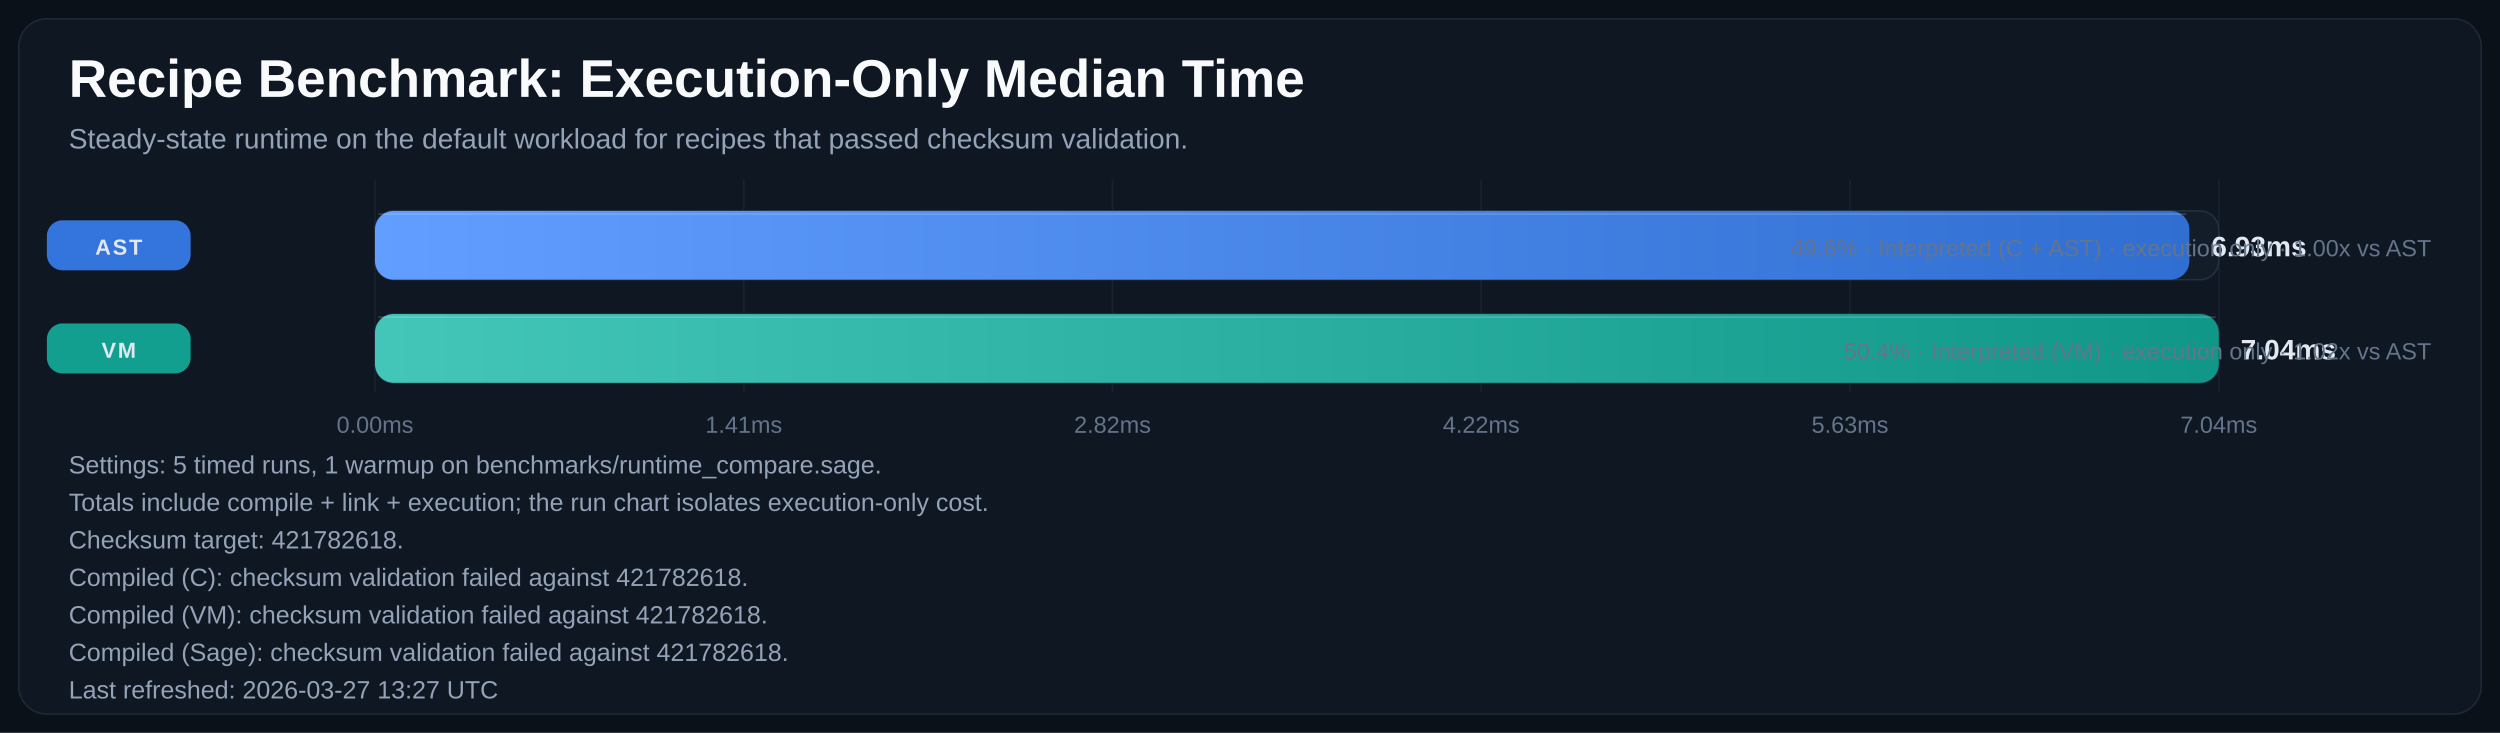
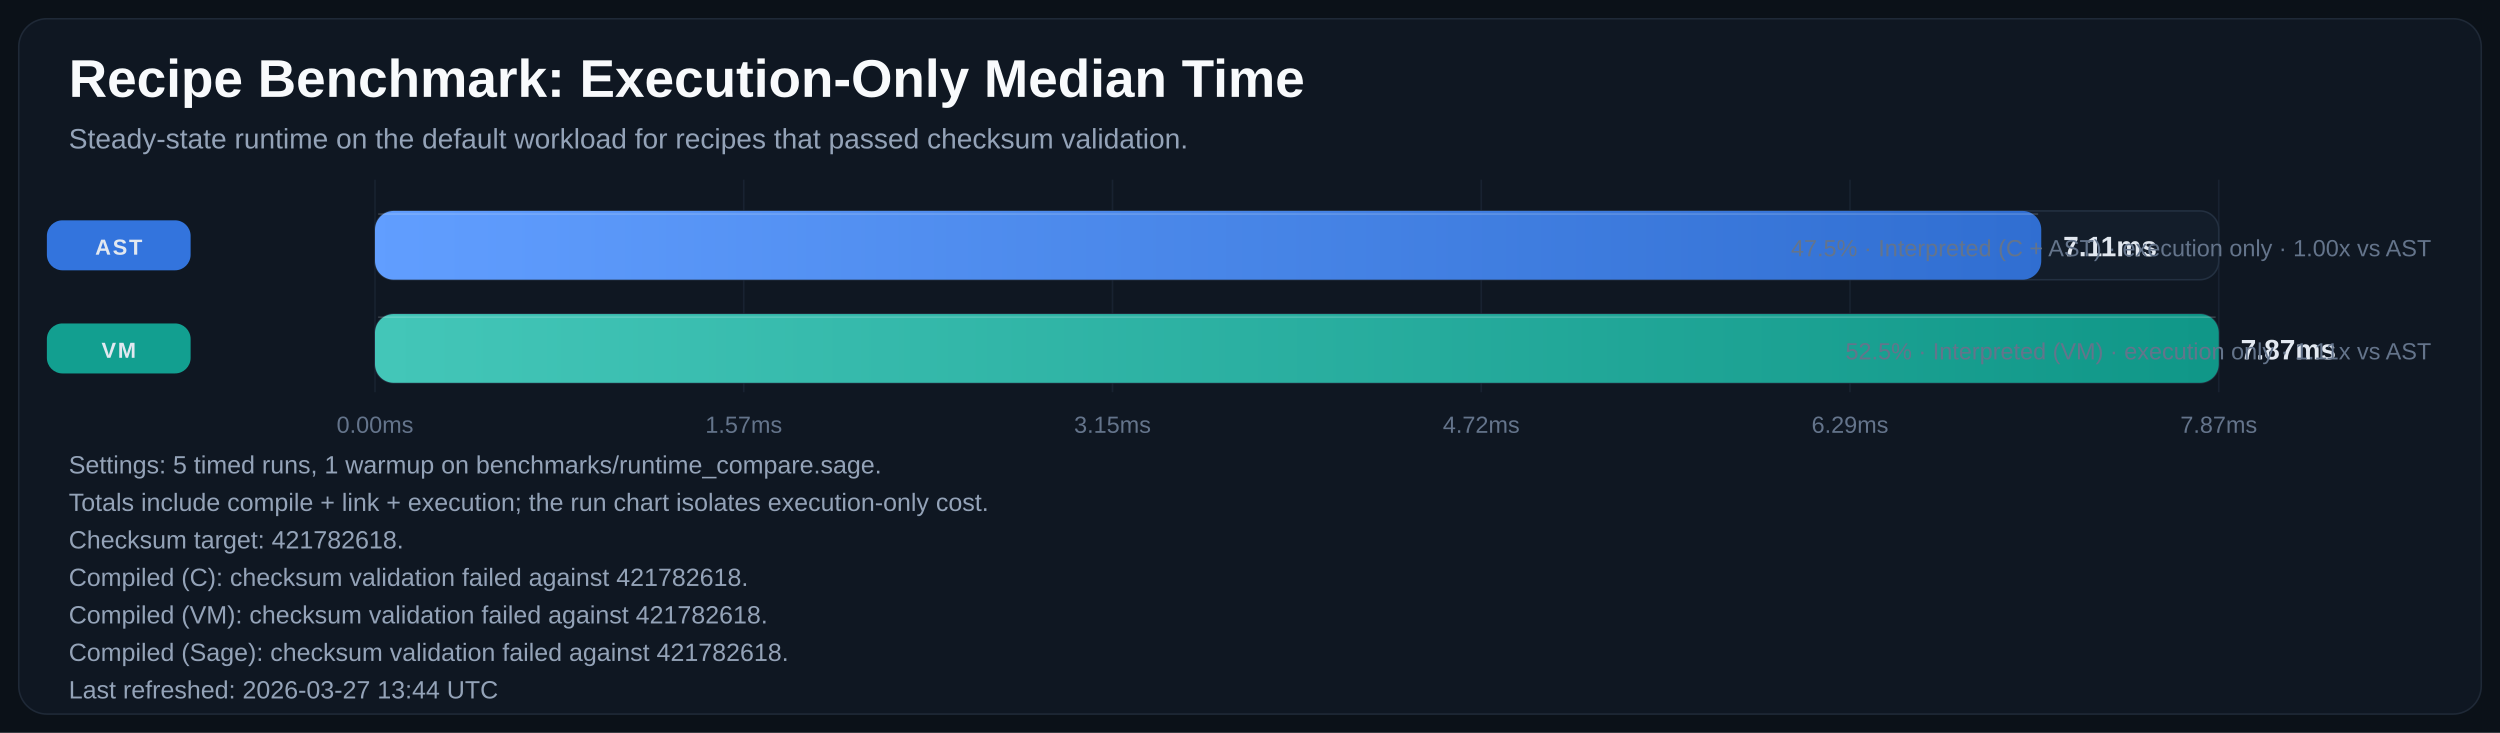
<svg xmlns="http://www.w3.org/2000/svg" width="1600" height="469" viewBox="0 0 1600 469" role="img" aria-labelledby="title desc">
  <defs>
    <linearGradient id="bar-gradient-0" x1="0%" y1="0%" x2="100%" y2="0%">
      <stop offset="0%" stop-color="#619EFF" />
      <stop offset="100%" stop-color="#306ED1" />
    </linearGradient>
    <linearGradient id="bar-gradient-1" x1="0%" y1="0%" x2="100%" y2="0%">
      <stop offset="0%" stop-color="#43C6B8" />
      <stop offset="100%" stop-color="#109788" />
    </linearGradient>
  </defs>
  <rect width="100%" height="100%" fill="#0B1118" />
  <rect x="12" y="12" width="1576" height="445" rx="18" fill="#0F1722" stroke="#1F2937" />
  <text x="44" y="62" fill="#F8FAFC" font-size="34" font-family="Segoe UI, Arial, sans-serif" font-weight="700">Recipe Benchmark: Execution-Only Median Time</text>
  <text x="44" y="95" fill="#94A3B8" font-size="18" font-family="Segoe UI, Arial, sans-serif">Steady-state runtime on the default workload for recipes that passed checksum validation.</text>
  <line x1="240.0" y1="115" x2="240.0" y2="251" stroke="#182231" stroke-width="1" />
  <text x="240.0" y="277" text-anchor="middle" fill="#64748B" font-size="15" font-family="Segoe UI, Arial, sans-serif">0.00ms</text>
  <line x1="476.0" y1="115" x2="476.0" y2="251" stroke="#182231" stroke-width="1" />
-   <text x="476.0" y="277" text-anchor="middle" fill="#64748B" font-size="15" font-family="Segoe UI, Arial, sans-serif">1.41ms</text>
+   <text x="476.0" y="277" text-anchor="middle" fill="#64748B" font-size="15" font-family="Segoe UI, Arial, sans-serif">1.57ms</text>
  <line x1="712.0" y1="115" x2="712.0" y2="251" stroke="#182231" stroke-width="1" />
-   <text x="712.0" y="277" text-anchor="middle" fill="#64748B" font-size="15" font-family="Segoe UI, Arial, sans-serif">2.82ms</text>
+   <text x="712.0" y="277" text-anchor="middle" fill="#64748B" font-size="15" font-family="Segoe UI, Arial, sans-serif">3.15ms</text>
  <line x1="948.0" y1="115" x2="948.0" y2="251" stroke="#182231" stroke-width="1" />
-   <text x="948.0" y="277" text-anchor="middle" fill="#64748B" font-size="15" font-family="Segoe UI, Arial, sans-serif">4.22ms</text>
+   <text x="948.0" y="277" text-anchor="middle" fill="#64748B" font-size="15" font-family="Segoe UI, Arial, sans-serif">4.72ms</text>
  <line x1="1184.0" y1="115" x2="1184.0" y2="251" stroke="#182231" stroke-width="1" />
-   <text x="1184.0" y="277" text-anchor="middle" fill="#64748B" font-size="15" font-family="Segoe UI, Arial, sans-serif">5.63ms</text>
+   <text x="1184.0" y="277" text-anchor="middle" fill="#64748B" font-size="15" font-family="Segoe UI, Arial, sans-serif">6.29ms</text>
  <line x1="1420.0" y1="115" x2="1420.0" y2="251" stroke="#182231" stroke-width="1" />
-   <text x="1420.0" y="277" text-anchor="middle" fill="#64748B" font-size="15" font-family="Segoe UI, Arial, sans-serif">7.04ms</text>
+   <text x="1420.0" y="277" text-anchor="middle" fill="#64748B" font-size="15" font-family="Segoe UI, Arial, sans-serif">7.87ms</text>
  <rect x="30" y="141.0" width="92" height="32" rx="10" fill="#3479E6" opacity="0.95" />
  <text x="76.0" y="163.0" text-anchor="middle" fill="#E2E8F0" font-size="14" font-family="Segoe UI, Arial, sans-serif" font-weight="700" letter-spacing="1.1">AST</text>
  <rect x="240" y="135" width="1180" height="44" rx="12" fill="#131D2A" stroke="#233041" />
-   <rect x="240" y="135" width="1161.2" height="44" rx="12" fill="url(#bar-gradient-0)" />
-   <line x1="242.0" y1="137.0" x2="1399.2" y2="137.0" stroke="#F8FAFC" stroke-opacity="0.18" />
-   <text x="1415.2" y="164.0" fill="#E2E8F0" font-size="18" font-family="Segoe UI, Arial, sans-serif" font-weight="700">6.93ms</text>
-   <text x="1556" y="164.0" text-anchor="end" fill="#64748B" font-size="15" font-family="Segoe UI, Arial, sans-serif">49.6% · Interpreted (C + AST) · execution only · 1.00x vs AST</text>
+   <rect x="240" y="135" width="1066.4" height="44" rx="12" fill="url(#bar-gradient-0)" />
+   <line x1="242.0" y1="137.0" x2="1304.4" y2="137.0" stroke="#F8FAFC" stroke-opacity="0.18" />
+   <text x="1320.4" y="164.0" fill="#E2E8F0" font-size="18" font-family="Segoe UI, Arial, sans-serif" font-weight="700">7.11ms</text>
+   <text x="1556" y="164.0" text-anchor="end" fill="#64748B" font-size="15" font-family="Segoe UI, Arial, sans-serif">47.5% · Interpreted (C + AST) · execution only · 1.00x vs AST</text>
  <rect x="30" y="207.0" width="92" height="32" rx="10" fill="#12A695" opacity="0.95" />
  <text x="76.0" y="229.0" text-anchor="middle" fill="#E2E8F0" font-size="14" font-family="Segoe UI, Arial, sans-serif" font-weight="700" letter-spacing="1.1">VM</text>
  <rect x="240" y="201" width="1180" height="44" rx="12" fill="#131D2A" stroke="#233041" />
  <rect x="240" y="201" width="1180.0" height="44" rx="12" fill="url(#bar-gradient-1)" />
  <line x1="242.0" y1="203.0" x2="1418.0" y2="203.0" stroke="#F8FAFC" stroke-opacity="0.18" />
-   <text x="1434.0" y="230.0" fill="#E2E8F0" font-size="18" font-family="Segoe UI, Arial, sans-serif" font-weight="700">7.04ms</text>
-   <text x="1556" y="230.0" text-anchor="end" fill="#64748B" font-size="15" font-family="Segoe UI, Arial, sans-serif">50.4% · Interpreted (VM) · execution only · 1.02x vs AST</text>
+   <text x="1434.0" y="230.0" fill="#E2E8F0" font-size="18" font-family="Segoe UI, Arial, sans-serif" font-weight="700">7.87ms</text>
+   <text x="1556" y="230.0" text-anchor="end" fill="#64748B" font-size="15" font-family="Segoe UI, Arial, sans-serif">52.5% · Interpreted (VM) · execution only · 1.11x vs AST</text>
  <text x="44" y="303" fill="#94A3B8" font-size="16" font-family="Segoe UI, Arial, sans-serif">Settings: 5 timed runs, 1 warmup on benchmarks/runtime_compare.sage.</text>
  <text x="44" y="327" fill="#94A3B8" font-size="16" font-family="Segoe UI, Arial, sans-serif">Totals include compile + link + execution; the run chart isolates execution-only cost.</text>
  <text x="44" y="351" fill="#94A3B8" font-size="16" font-family="Segoe UI, Arial, sans-serif">Checksum target: 421782618.</text>
  <text x="44" y="375" fill="#94A3B8" font-size="16" font-family="Segoe UI, Arial, sans-serif">Compiled (C): checksum validation failed against 421782618.</text>
  <text x="44" y="399" fill="#94A3B8" font-size="16" font-family="Segoe UI, Arial, sans-serif">Compiled (VM): checksum validation failed against 421782618.</text>
  <text x="44" y="423" fill="#94A3B8" font-size="16" font-family="Segoe UI, Arial, sans-serif">Compiled (Sage): checksum validation failed against 421782618.</text>
-   <text x="44" y="447" fill="#94A3B8" font-size="16" font-family="Segoe UI, Arial, sans-serif">Last refreshed: 2026-03-27 13:27 UTC</text>
+   <text x="44" y="447" fill="#94A3B8" font-size="16" font-family="Segoe UI, Arial, sans-serif">Last refreshed: 2026-03-27 13:44 UTC</text>
</svg>
